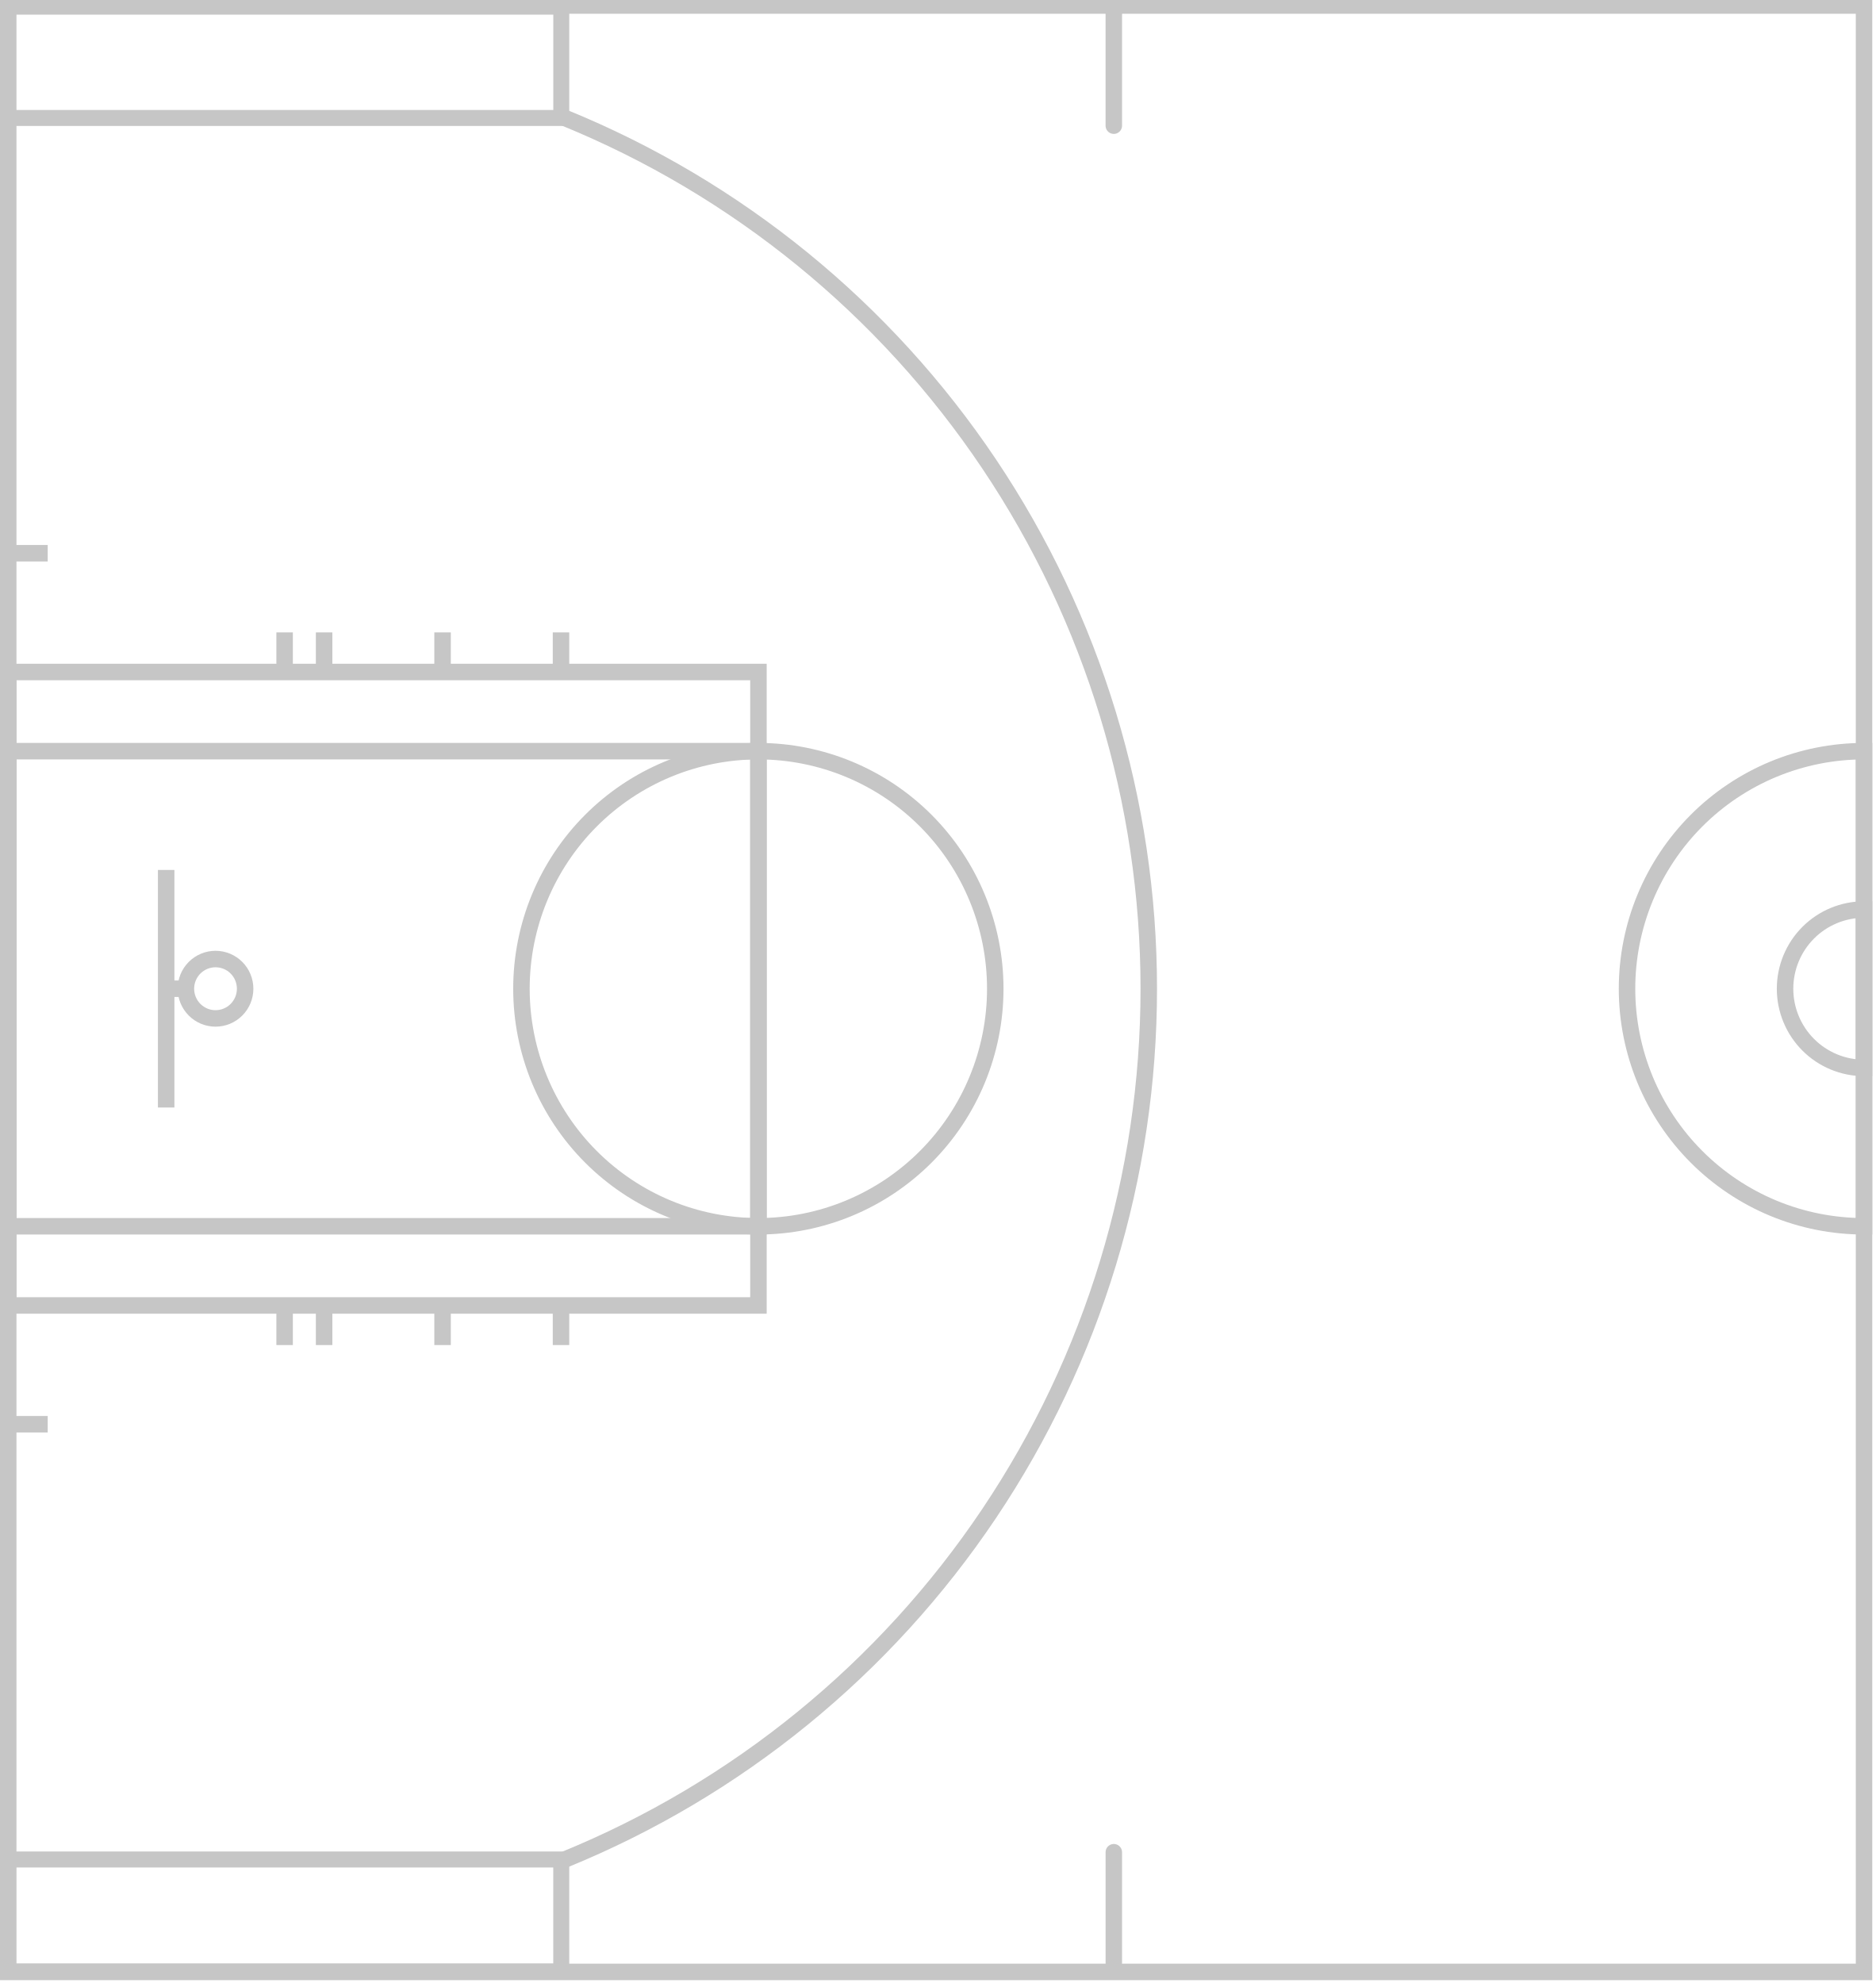
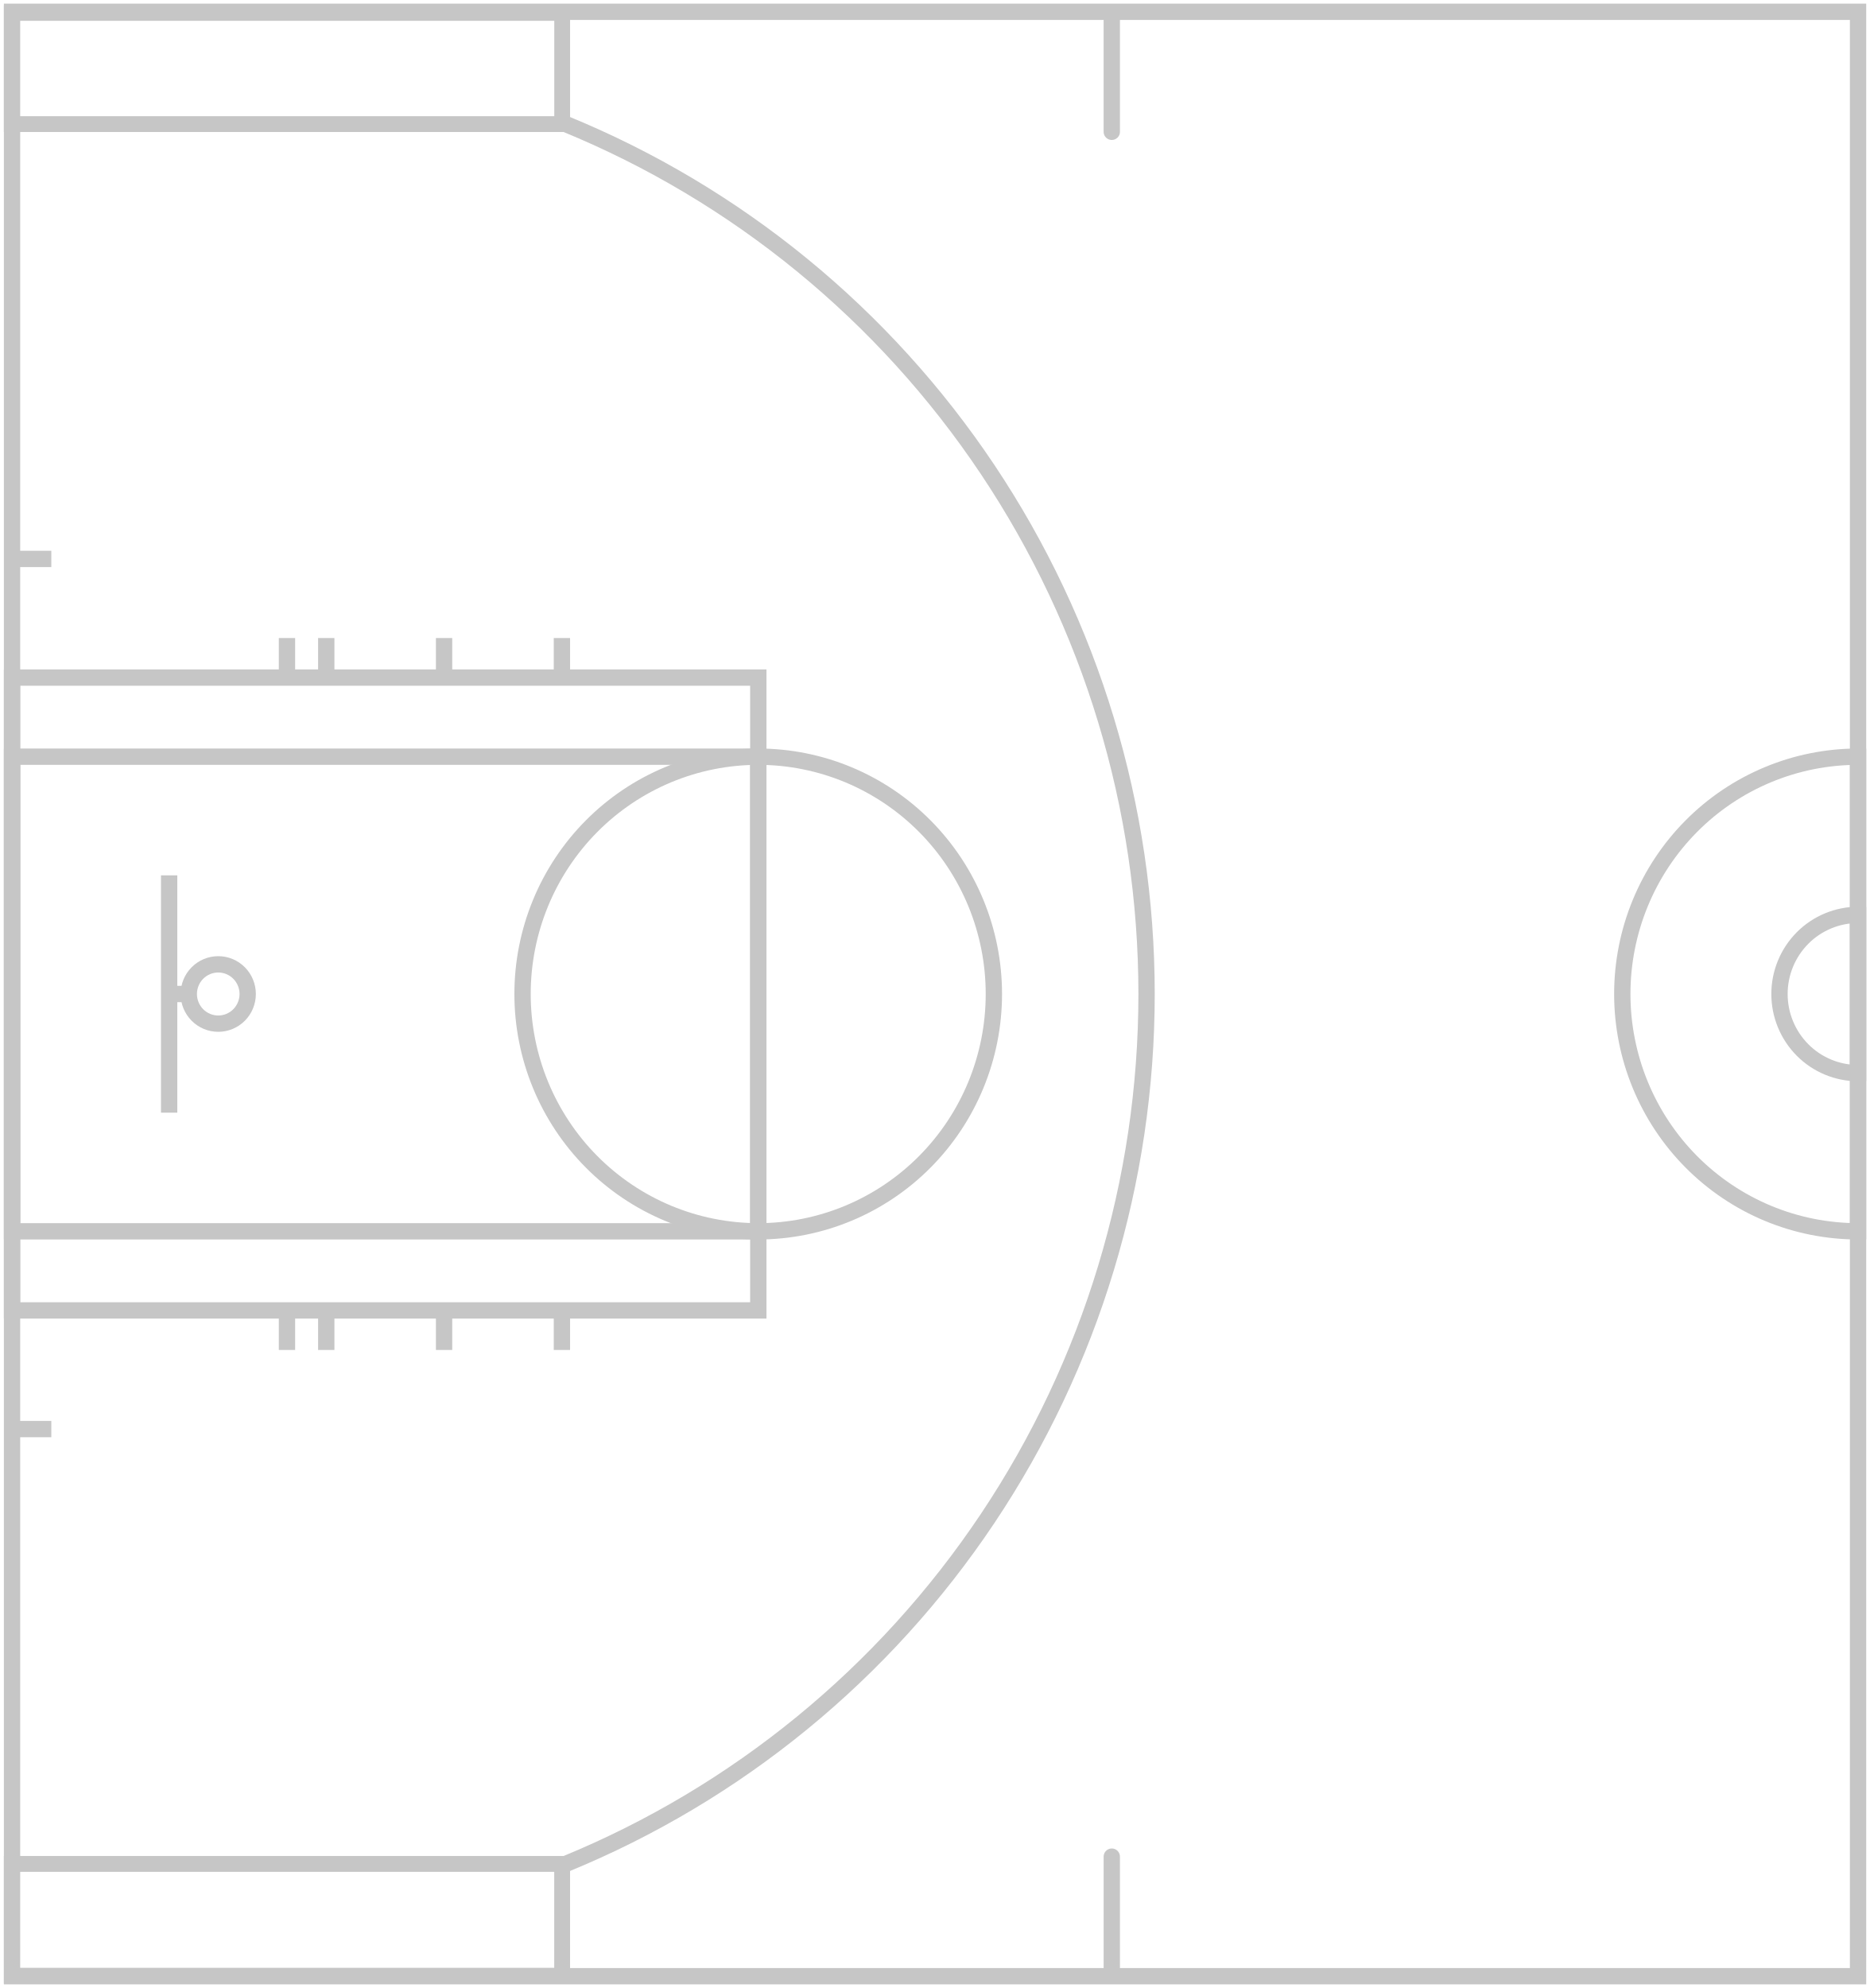
- <svg xmlns="http://www.w3.org/2000/svg" width="473" height="500" viewBox="0 0 473 500" fill="none">
-   <path d="M2.074 497.205V1.398H469.981V497.205H2.074Z" stroke="#C6C6C6" stroke-width="4.154" />
-   <path d="M2.015 497.098V468.861H141.51V497.098H2.015Z" stroke="#C6C6C6" stroke-width="4.035" />
-   <path d="M2.009 29.747V1.682H141.516V29.747H2.009Z" stroke="#C6C6C6" stroke-width="4.023" />
-   <path d="M142.28 468.921C185.838 451.157 223.124 420.773 249.373 381.653C275.623 342.532 289.643 296.452 289.643 249.301C289.643 202.15 275.623 156.07 249.373 116.95C223.124 77.83 185.838 47.446 142.28 29.682" stroke="#C6C6C6" stroke-width="4.154" />
-   <path d="M2.074 329.163H191.228V169.44H2.074V329.163Z" stroke="#C6C6C6" stroke-width="4.154" />
-   <path d="M2.074 309.198H191.228V189.405H2.074V309.198Z" stroke="#C6C6C6" stroke-width="4.154" />
-   <path d="M191.228 309.198C207.066 309.192 222.254 302.879 233.451 291.647C244.648 280.415 250.939 265.183 250.939 249.301C250.939 233.42 244.648 218.188 233.451 206.956C222.254 195.724 207.066 189.411 191.228 189.405C183.382 189.402 175.612 190.95 168.362 193.958C161.113 196.967 154.525 201.379 148.976 206.941C143.427 212.503 139.025 219.107 136.022 226.375C133.019 233.643 131.473 241.434 131.473 249.301C131.473 257.169 133.019 264.959 136.022 272.228C139.025 279.496 143.427 286.1 148.976 291.662C154.525 297.224 161.113 301.636 168.362 304.645C175.612 307.653 183.382 309.2 191.228 309.198Z" stroke="#C6C6C6" stroke-width="4.154" />
-   <path d="M469.981 309.198C462.135 309.2 454.365 307.653 447.116 304.645C439.866 301.636 433.278 297.224 427.729 291.662C422.18 286.1 417.779 279.496 414.775 272.228C411.772 264.959 410.226 257.169 410.226 249.301C410.226 241.434 411.772 233.643 414.775 226.375C417.779 219.107 422.18 212.503 427.729 206.941C433.278 201.379 439.866 196.967 447.116 193.958C454.365 190.95 462.135 189.402 469.981 189.405V249.301V309.198Z" stroke="#C6C6C6" stroke-width="4.154" />
-   <path d="M469.981 269.267C464.7 269.267 459.636 267.163 455.902 263.419C452.168 259.675 450.07 254.596 450.07 249.301C450.07 244.006 452.168 238.928 455.902 235.184C459.636 231.439 464.7 229.336 469.981 229.336V249.301V269.267Z" stroke="#C6C6C6" stroke-width="4.154" />
-   <path d="M41.896 279.25V219.354" stroke="#C6C6C6" stroke-width="4.154" />
-   <path d="M41.896 249.301H46.874" stroke="#C6C6C6" stroke-width="4.154" />
-   <path d="M54.34 256.789C56.32 256.789 58.22 256 59.62 254.596C61.02 253.192 61.807 251.287 61.807 249.301C61.807 247.316 61.02 245.411 59.62 244.007C58.22 242.603 56.32 241.814 54.34 241.814C52.36 241.814 50.461 242.603 49.06 244.007C47.66 245.411 46.873 247.316 46.873 249.301C46.873 251.287 47.66 253.192 49.06 254.596C50.461 256 52.36 256.789 54.34 256.789Z" stroke="#C6C6C6" stroke-width="4.154" />
-   <path d="M280.827 496.865V467.022" stroke="#C6C6C6" stroke-width="4.147" stroke-linecap="round" />
-   <path d="M280.827 31.688V1.74" stroke="#C6C6C6" stroke-width="4.154" stroke-linecap="round" />
-   <path d="M2.074 359.111H12.029" stroke="#C6C6C6" stroke-width="4.154" />
-   <path d="M2.074 139.492H12.029" stroke="#C6C6C6" stroke-width="4.154" />
-   <path d="M71.762 329.163V339.146" stroke="#C6C6C6" stroke-width="4.154" />
-   <path d="M81.718 329.163V339.146" stroke="#C6C6C6" stroke-width="4.154" />
-   <path d="M111.584 329.163V339.146" stroke="#C6C6C6" stroke-width="4.154" />
-   <path d="M141.45 329.163V339.146" stroke="#C6C6C6" stroke-width="4.154" />
-   <path d="M71.762 169.44V159.457" stroke="#C6C6C6" stroke-width="4.154" />
-   <path d="M81.718 169.44V159.457" stroke="#C6C6C6" stroke-width="4.154" />
-   <path d="M111.584 169.44V159.457" stroke="#C6C6C6" stroke-width="4.154" />
-   <path d="M141.45 169.44V159.457" stroke="#C6C6C6" stroke-width="4.154" />
+ <svg xmlns="http://www.w3.org/2000/svg" width="476" height="506" viewBox="0 0 476 506" fill="none">
+   <path d="M3.065 503V3H473V503H3.065Z" stroke="#C6C6C6" stroke-width="4.154" />
+   <path d="M3.006 502.892V474.417H143.105V502.892H3.006Z" stroke="#C6C6C6" stroke-width="4.035" />
+   <path d="M3 31.589V3.287H143.112V31.589H3Z" stroke="#C6C6C6" stroke-width="4.023" />
+   <path d="M143.879 474.476C187.626 456.562 225.073 425.922 251.436 386.471C277.8 347.019 291.881 300.55 291.881 253C291.881 205.45 277.8 158.981 251.436 119.529C225.073 80.078 187.626 49.438 143.879 31.523" stroke="#C6C6C6" stroke-width="4.154" />
+   <path d="M3.065 333.537H193.039V172.463H3.065V333.537Z" stroke="#C6C6C6" stroke-width="4.154" />
+   <path d="M3.065 313.403H193.039V192.597H3.065V313.403Z" stroke="#C6C6C6" stroke-width="4.154" />
+   <path d="M193.039 313.403C208.946 313.397 224.199 307.03 235.445 295.703C246.691 284.376 253.009 269.016 253.009 253C253.009 236.984 246.691 221.624 235.445 210.297C224.199 198.969 208.946 192.603 193.039 192.597C185.159 192.594 177.355 194.154 170.074 197.189C162.793 200.223 156.177 204.672 150.604 210.281C145.031 215.89 140.61 222.55 137.594 229.88C134.578 237.209 133.025 245.066 133.025 253C133.025 260.934 134.578 268.79 137.594 276.12C140.61 283.45 145.031 290.11 150.604 295.719C156.177 301.328 162.793 305.777 170.074 308.811C177.355 311.845 185.159 313.405 193.039 313.403Z" stroke="#C6C6C6" stroke-width="4.154" />
+   <path d="M473 313.403C465.12 313.405 457.316 311.845 450.035 308.811C442.754 305.777 436.138 301.328 430.565 295.719C424.992 290.11 420.571 283.45 417.555 276.12C414.539 268.79 412.986 260.934 412.986 253C412.986 245.066 414.539 237.209 417.555 229.88C420.571 222.55 424.992 215.89 430.565 210.281C436.138 204.672 442.754 200.223 450.035 197.189C457.316 194.154 465.12 192.594 473 192.597V253V313.403Z" stroke="#C6C6C6" stroke-width="4.154" />
+   <path d="M473 273.134C467.696 273.134 462.61 271.013 458.86 267.237C455.11 263.461 453.003 258.34 453.003 253C453.003 247.66 455.11 242.539 458.86 238.763C462.61 234.987 467.696 232.866 473 232.866V253V273.134Z" stroke="#C6C6C6" stroke-width="4.154" />
+   <path d="M43.06 283.202V222.799" stroke="#C6C6C6" stroke-width="4.154" />
+   <path d="M43.06 253H48.059" stroke="#C6C6C6" stroke-width="4.154" />
+   <path d="M55.558 260.55C57.547 260.55 59.454 259.755 60.861 258.339C62.267 256.923 63.057 255.003 63.057 253C63.057 250.998 62.267 249.077 60.861 247.661C59.454 246.245 57.547 245.45 55.558 245.45C53.569 245.45 51.662 246.245 50.255 247.661C48.849 249.077 48.059 250.998 48.059 253C48.059 255.003 48.849 256.923 50.255 258.339C51.662 259.755 53.569 260.55 55.558 260.55Z" stroke="#C6C6C6" stroke-width="4.154" />
+   <path d="M283.027 502.657V472.562" stroke="#C6C6C6" stroke-width="4.147" stroke-linecap="round" />
+   <path d="M283.027 33.546V3.345" stroke="#C6C6C6" stroke-width="4.154" stroke-linecap="round" />
+   <path d="M3.065 363.738H13.064" stroke="#C6C6C6" stroke-width="4.154" />
+   <path d="M3.065 142.262H13.064" stroke="#C6C6C6" stroke-width="4.154" />
+   <path d="M73.056 333.537V343.604" stroke="#C6C6C6" stroke-width="4.154" />
+   <path d="M83.054 333.537V343.604" stroke="#C6C6C6" stroke-width="4.154" />
+   <path d="M113.05 333.537V343.604" stroke="#C6C6C6" stroke-width="4.154" />
+   <path d="M143.046 333.537V343.604" stroke="#C6C6C6" stroke-width="4.154" />
+   <path d="M73.056 172.463V162.396" stroke="#C6C6C6" stroke-width="4.154" />
+   <path d="M83.054 172.463V162.396" stroke="#C6C6C6" stroke-width="4.154" />
+   <path d="M113.05 172.463V162.396" stroke="#C6C6C6" stroke-width="4.154" />
+   <path d="M143.046 172.463V162.396" stroke="#C6C6C6" stroke-width="4.154" />
</svg>
